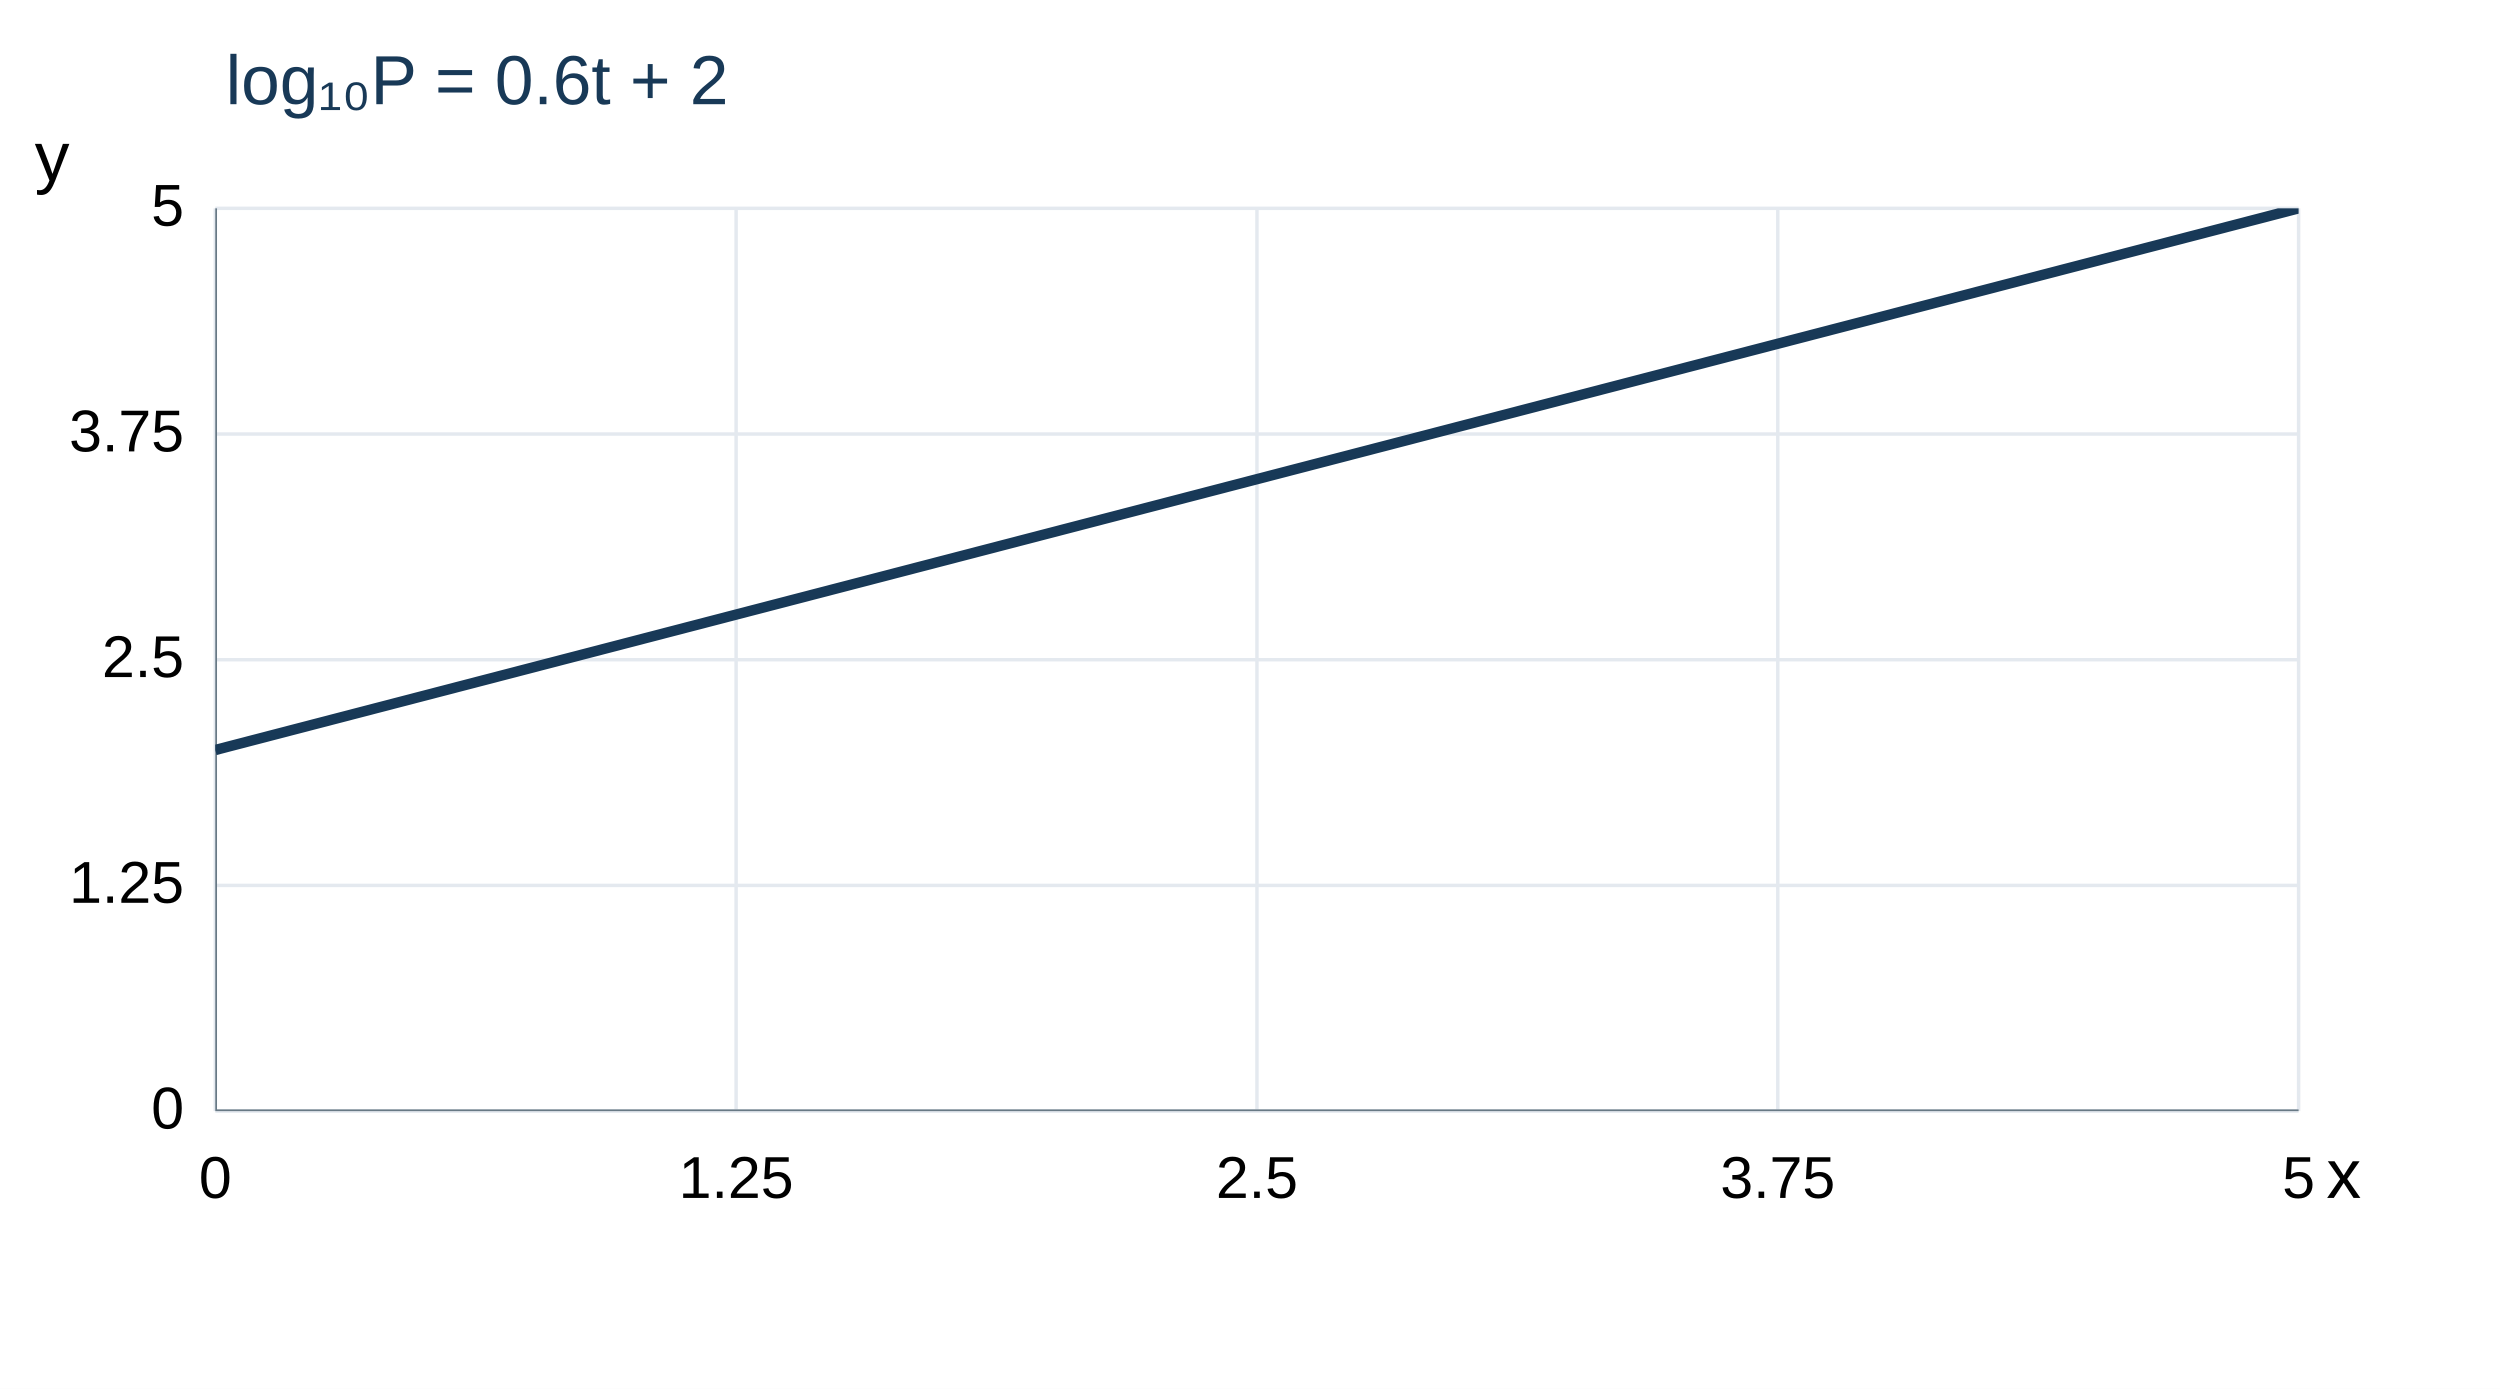
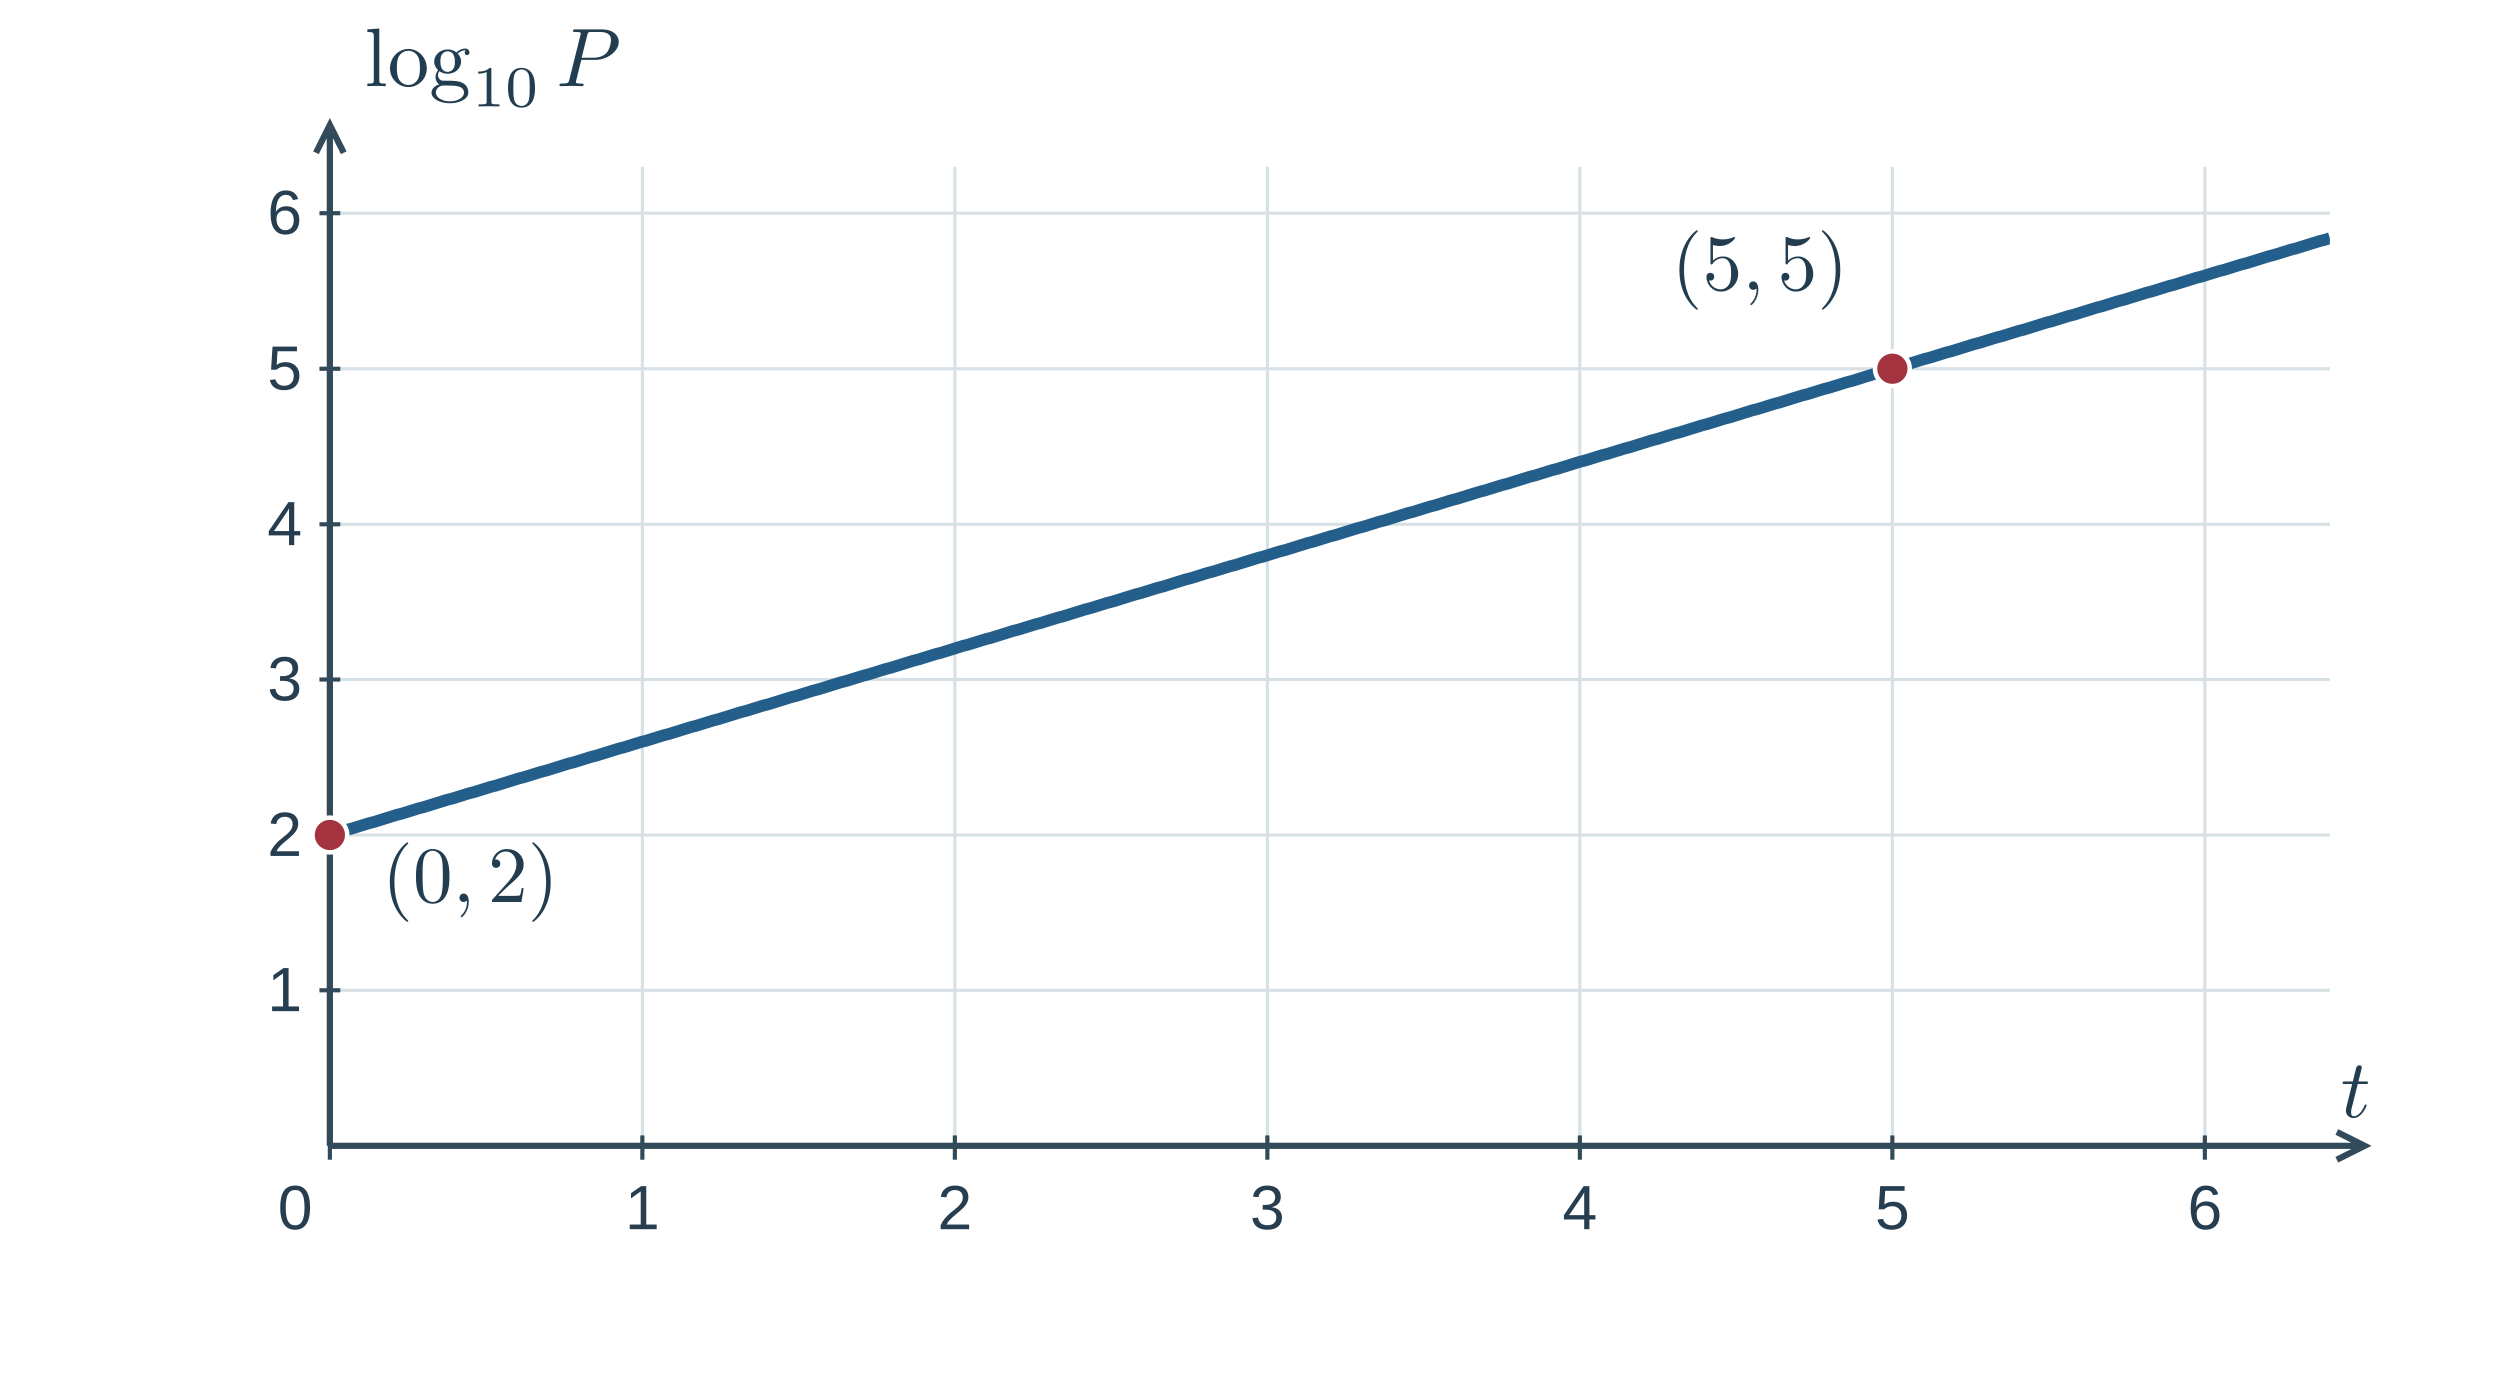
- <svg xmlns="http://www.w3.org/2000/svg" viewBox="0 0 720 400">
+ <svg xmlns="http://www.w3.org/2000/svg" xmlns:xlink="http://www.w3.org/1999/xlink" viewBox="0 0 720 400" role="img">
  <rect width="720" height="400" fill="white" />
  <defs>
    <clipPath id="plot">
-       <rect x="62" y="60" width="600" height="260" />
+       <rect x="95" y="48" width="576" height="282" />
    </clipPath>
  </defs>
-   <path d="M62.0 60 V320 M62 320.0 H662" stroke="#e4e9ef" />
-   <text x="62.0" y="345" text-anchor="middle" font-family="Arial" font-size="17">0</text>
-   <text x="53" y="325.0" text-anchor="end" font-family="Arial" font-size="17">0</text>
-   <path d="M212.0 60 V320 M62 255.0 H662" stroke="#e4e9ef" />
-   <text x="212.0" y="345" text-anchor="middle" font-family="Arial" font-size="17">1.25</text>
-   <text x="53" y="260.0" text-anchor="end" font-family="Arial" font-size="17">1.25</text>
-   <path d="M362.0 60 V320 M62 190.0 H662" stroke="#e4e9ef" />
-   <text x="362.0" y="345" text-anchor="middle" font-family="Arial" font-size="17">2.5</text>
-   <text x="53" y="195.0" text-anchor="end" font-family="Arial" font-size="17">2.5</text>
-   <path d="M512.0 60 V320 M62 125.0 H662" stroke="#e4e9ef" />
-   <text x="512.0" y="345" text-anchor="middle" font-family="Arial" font-size="17">3.75</text>
-   <text x="53" y="130.0" text-anchor="end" font-family="Arial" font-size="17">3.75</text>
-   <path d="M662.0 60 V320 M62 60.0 H662" stroke="#e4e9ef" />
-   <text x="662.0" y="345" text-anchor="middle" font-family="Arial" font-size="17">5</text>
-   <text x="53" y="65.0" text-anchor="end" font-family="Arial" font-size="17">5</text>
+   <path d="M95.0 48V330" stroke="#d7e0e5" stroke-width="0.9" fill="none" />
+   <path d="M185.0 48V330" stroke="#d7e0e5" stroke-width="0.9" fill="none" />
+   <path d="M275.0 48V330" stroke="#d7e0e5" stroke-width="0.9" fill="none" />
+   <path d="M365.0 48V330" stroke="#d7e0e5" stroke-width="0.9" fill="none" />
+   <path d="M455.0 48V330" stroke="#d7e0e5" stroke-width="0.9" fill="none" />
+   <path d="M545.0 48V330" stroke="#d7e0e5" stroke-width="0.9" fill="none" />
+   <path d="M635.0 48V330" stroke="#d7e0e5" stroke-width="0.9" fill="none" />
+   <path d="M95 330.0H671" stroke="#d7e0e5" stroke-width="0.9" fill="none" />
+   <path d="M95 285.2H671" stroke="#d7e0e5" stroke-width="0.9" fill="none" />
+   <path d="M95 240.5H671" stroke="#d7e0e5" stroke-width="0.9" fill="none" />
+   <path d="M95 195.7H671" stroke="#d7e0e5" stroke-width="0.9" fill="none" />
+   <path d="M95 151.0H671" stroke="#d7e0e5" stroke-width="0.9" fill="none" />
+   <path d="M95 106.2H671" stroke="#d7e0e5" stroke-width="0.9" fill="none" />
+   <path d="M95 61.4H671" stroke="#d7e0e5" stroke-width="0.9" fill="none" />
+   <path d="M95 330.0H681m-8 -4 8 4 -8 4M95.0 330V36m-4 8 4 -8 4 8" stroke="#324a59" stroke-width="1.8" fill="none" />
+   <path d="M95.0 327.0v7" stroke="#324a59" stroke-width="1.2" fill="none" />
+   <text x="85.0" y="354.0" text-anchor="middle" font-family="Arial, sans-serif" font-size="18" fill="#273e50">0</text>
+   <path d="M185.0 327.0v7" stroke="#324a59" stroke-width="1.2" fill="none" />
+   <text x="185.0" y="354.0" text-anchor="middle" font-family="Arial, sans-serif" font-size="18" fill="#273e50">1</text>
+   <path d="M275.0 327.0v7" stroke="#324a59" stroke-width="1.2" fill="none" />
+   <text x="275.0" y="354.0" text-anchor="middle" font-family="Arial, sans-serif" font-size="18" fill="#273e50">2</text>
+   <path d="M365.0 327.0v7" stroke="#324a59" stroke-width="1.2" fill="none" />
+   <text x="365.0" y="354.0" text-anchor="middle" font-family="Arial, sans-serif" font-size="18" fill="#273e50">3</text>
+   <path d="M455.0 327.0v7" stroke="#324a59" stroke-width="1.2" fill="none" />
+   <text x="455.0" y="354.0" text-anchor="middle" font-family="Arial, sans-serif" font-size="18" fill="#273e50">4</text>
+   <path d="M545.0 327.0v7" stroke="#324a59" stroke-width="1.2" fill="none" />
+   <text x="545.0" y="354.0" text-anchor="middle" font-family="Arial, sans-serif" font-size="18" fill="#273e50">5</text>
+   <path d="M635.0 327.0v7" stroke="#324a59" stroke-width="1.2" fill="none" />
+   <text x="635.0" y="354.0" text-anchor="middle" font-family="Arial, sans-serif" font-size="18" fill="#273e50">6</text>
+   <path d="M92.0 285.2h6" stroke="#324a59" stroke-width="1.2" fill="none" />
+   <text x="87.0" y="291.2" text-anchor="end" font-family="Arial, sans-serif" font-size="18" fill="#273e50">1</text>
+   <path d="M92.0 240.5h6" stroke="#324a59" stroke-width="1.2" fill="none" />
+   <text x="87.0" y="246.5" text-anchor="end" font-family="Arial, sans-serif" font-size="18" fill="#273e50">2</text>
+   <path d="M92.0 195.7h6" stroke="#324a59" stroke-width="1.2" fill="none" />
+   <text x="87.0" y="201.7" text-anchor="end" font-family="Arial, sans-serif" font-size="18" fill="#273e50">3</text>
+   <path d="M92.0 151.0h6" stroke="#324a59" stroke-width="1.2" fill="none" />
+   <text x="87.0" y="157.0" text-anchor="end" font-family="Arial, sans-serif" font-size="18" fill="#273e50">4</text>
+   <path d="M92.0 106.2h6" stroke="#324a59" stroke-width="1.2" fill="none" />
+   <text x="87.0" y="112.2" text-anchor="end" font-family="Arial, sans-serif" font-size="18" fill="#273e50">5</text>
+   <path d="M92.0 61.4h6" stroke="#324a59" stroke-width="1.2" fill="none" />
+   <text x="87.0" y="67.4" text-anchor="end" font-family="Arial, sans-serif" font-size="18" fill="#273e50">6</text>
+   <svg x="674.1" y="306.8" width="7.9" height="15.2" viewBox="76.712 56.528 3.288 6.346" fill="#233d50">
+     <defs>
+       <path id="m45-g2-116" d="M2.052-3.985H2.989C3.188-3.985 3.288-3.985 3.288-4.184C3.288-4.294 3.188-4.294 3.009-4.294H2.132C2.491-5.709 2.54-5.908 2.54-5.968C2.54-6.137 2.421-6.237 2.252-6.237C2.222-6.237 1.943-6.227 1.853-5.878L1.465-4.294H.528C.329-4.294 .229-4.294 .229-4.105C.229-3.985 .309-3.985 .508-3.985H1.385C.667-1.156 .628-.986 .628-.807C.628-.269 1.006 .11 1.544 .11C2.56 .11 3.128-1.345 3.128-1.425C3.128-1.524 3.049-1.524 3.009-1.524C2.919-1.524 2.909-1.494 2.859-1.385C2.431-.349 1.903-.11 1.564-.11C1.355-.11 1.255-.239 1.255-.568C1.255-.807 1.275-.877 1.315-1.046L2.052-3.985Z" />
+     </defs>
+     <g id="m45-page27">
+       <use x="76.712" y="62.765" xlink:href="#m45-g2-116" />
+     </g>
+   </svg>
+   <svg x="105.0" y="8.2" width="73.2" height="22.8" viewBox="76.712 55.851 30.481 9.489" fill="#233d50">
+     <defs>
+       <path id="m46-g5-48" d="M3.599-2.225C3.599-2.992 3.508-3.543 3.187-4.031C2.971-4.352 2.538-4.631 1.981-4.631C.363-4.631 .363-2.727 .363-2.225S.363 .139 1.981 .139S3.599-1.723 3.599-2.225ZM1.981-.056C1.66-.056 1.234-.244 1.095-.816C.997-1.227 .997-1.799 .997-2.315C.997-2.824 .997-3.354 1.102-3.738C1.248-4.289 1.695-4.435 1.981-4.435C2.357-4.435 2.72-4.205 2.845-3.801C2.957-3.424 2.964-2.922 2.964-2.315C2.964-1.799 2.964-1.283 2.873-.844C2.734-.209 2.26-.056 1.981-.056Z" />
+       <path id="m46-g5-49" d="M2.336-4.435C2.336-4.624 2.322-4.631 2.127-4.631C1.681-4.191 1.046-4.184 .76-4.184V-3.933C.928-3.933 1.388-3.933 1.771-4.129V-.572C1.771-.342 1.771-.251 1.074-.251H.809V0C.934-.007 1.792-.028 2.05-.028C2.267-.028 3.145-.007 3.299 0V-.251H3.034C2.336-.251 2.336-.342 2.336-.572V-4.435Z" />
+       <path id="m46-g2-80" d="M3.019-3.148H4.712C6.127-3.148 7.512-4.184 7.512-5.3C7.512-6.067 6.854-6.804 5.549-6.804H2.321C2.132-6.804 2.022-6.804 2.022-6.615C2.022-6.496 2.112-6.496 2.311-6.496C2.441-6.496 2.62-6.486 2.74-6.476C2.899-6.456 2.959-6.426 2.959-6.316C2.959-6.276 2.949-6.247 2.919-6.127L1.584-.777C1.484-.389 1.465-.309 .677-.309C.508-.309 .399-.309 .399-.12C.399 0 .518 0 .548 0C.827 0 1.534-.03 1.813-.03C2.022-.03 2.242-.02 2.451-.02C2.67-.02 2.889 0 3.098 0C3.168 0 3.298 0 3.298-.199C3.298-.309 3.208-.309 3.019-.309C2.65-.309 2.371-.309 2.371-.488C2.371-.548 2.391-.598 2.401-.658L3.019-3.148ZM3.736-6.117C3.826-6.466 3.846-6.496 4.274-6.496H5.23C6.057-6.496 6.585-6.227 6.585-5.539C6.585-5.151 6.386-4.294 5.998-3.935C5.499-3.487 4.902-3.407 4.463-3.407H3.059L3.736-6.117Z" />
+       <path id="m46-g4-103" d="M2.212-1.714C1.345-1.714 1.345-2.71 1.345-2.939C1.345-3.208 1.355-3.527 1.504-3.776C1.584-3.895 1.813-4.174 2.212-4.174C3.078-4.174 3.078-3.178 3.078-2.949C3.078-2.68 3.068-2.361 2.919-2.112C2.839-1.993 2.61-1.714 2.212-1.714ZM1.056-1.325C1.056-1.365 1.056-1.594 1.225-1.793C1.614-1.514 2.022-1.484 2.212-1.484C3.138-1.484 3.826-2.172 3.826-2.939C3.826-3.308 3.666-3.676 3.417-3.905C3.776-4.244 4.134-4.294 4.314-4.294C4.334-4.294 4.384-4.294 4.413-4.284C4.304-4.244 4.254-4.134 4.254-4.015C4.254-3.846 4.384-3.726 4.543-3.726C4.643-3.726 4.832-3.796 4.832-4.025C4.832-4.194 4.712-4.513 4.324-4.513C4.125-4.513 3.686-4.453 3.268-4.045C2.849-4.374 2.431-4.403 2.212-4.403C1.285-4.403 .598-3.716 .598-2.949C.598-2.511 .817-2.132 1.066-1.923C.936-1.773 .757-1.445 .757-1.096C.757-.787 .887-.408 1.196-.209C.598-.04 .279 .389 .279 .787C.279 1.504 1.265 2.052 2.481 2.052C3.656 2.052 4.692 1.544 4.692 .767C4.692 .418 4.553-.09 4.045-.369C3.517-.648 2.939-.648 2.331-.648C2.082-.648 1.654-.648 1.584-.658C1.265-.697 1.056-1.006 1.056-1.325ZM2.491 1.823C1.484 1.823 .797 1.315 .797 .787C.797 .329 1.176-.04 1.614-.07H2.202C3.059-.07 4.174-.07 4.174 .787C4.174 1.325 3.467 1.823 2.491 1.823Z" />
+       <path id="m46-g4-108" d="M1.763-6.914L.329-6.804V-6.496C1.026-6.496 1.106-6.426 1.106-5.938V-.757C1.106-.309 .996-.309 .329-.309V0C.658-.01 1.186-.03 1.435-.03S2.172-.01 2.54 0V-.309C1.873-.309 1.763-.309 1.763-.757V-6.914Z" />
+       <path id="m46-g4-111" d="M4.692-2.132C4.692-3.407 3.696-4.463 2.491-4.463C1.245-4.463 .279-3.377 .279-2.132C.279-.847 1.315 .11 2.481 .11C3.686 .11 4.692-.867 4.692-2.132ZM2.491-.139C2.062-.139 1.624-.349 1.355-.807C1.106-1.245 1.106-1.853 1.106-2.212C1.106-2.6 1.106-3.138 1.345-3.577C1.614-4.035 2.082-4.244 2.481-4.244C2.919-4.244 3.347-4.025 3.606-3.597S3.866-2.59 3.866-2.212C3.866-1.853 3.866-1.315 3.646-.877C3.427-.428 2.989-.139 2.491-.139Z" />
+     </defs>
+     <g id="m46-page40">
+       <use x="76.712" y="62.765" xlink:href="#m46-g4-108" />
+       <use x="79.48" y="62.765" xlink:href="#m46-g4-111" />
+       <use x="84.461" y="62.765" xlink:href="#m46-g4-103" />
+       <use x="89.581" y="65.2" xlink:href="#m46-g5-49" />
+       <use x="93.552" y="65.2" xlink:href="#m46-g5-48" />
+       <use x="99.682" y="62.765" xlink:href="#m46-g2-80" />
+     </g>
+   </svg>
  <g clip-path="url(#plot)">
-     <path d="M62 320.0 H662 M62.0 320 V60" stroke="#687985" />
-     <polyline points="62.00,216.00 63.20,215.69 64.40,215.38 65.60,215.06 66.80,214.75 68.00,214.44 69.20,214.13 70.40,213.82 71.60,213.50 72.80,213.19 74.00,212.88 75.20,212.57 76.40,212.26 77.60,211.94 78.80,211.63 80.00,211.32 81.20,211.01 82.40,210.70 83.60,210.38 84.80,210.07 86.00,209.76 87.20,209.45 88.40,209.14 89.60,208.82 90.80,208.51 92.00,208.20 93.20,207.89 94.40,207.58 95.60,207.26 96.80,206.95 98.00,206.64 99.20,206.33 100.40,206.02 101.60,205.70 102.80,205.39 104.00,205.08 105.20,204.77 106.40,204.46 107.60,204.14 108.80,203.83 110.00,203.52 111.20,203.21 112.40,202.90 113.60,202.58 114.80,202.27 116.00,201.96 117.20,201.65 118.40,201.34 119.60,201.02 120.80,200.71 122.00,200.40 123.20,200.09 124.40,199.78 125.60,199.46 126.80,199.15 128.00,198.84 129.20,198.53 130.40,198.22 131.60,197.90 132.80,197.59 134.00,197.28 135.20,196.97 136.40,196.66 137.60,196.34 138.80,196.03 140.00,195.72 141.20,195.41 142.40,195.10 143.60,194.78 144.80,194.47 146.00,194.16 147.20,193.85 148.40,193.54 149.60,193.22 150.80,192.91 152.00,192.60 153.20,192.29 154.40,191.98 155.60,191.66 156.80,191.35 158.00,191.04 159.20,190.73 160.40,190.42 161.60,190.10 162.80,189.79 164.00,189.48 165.20,189.17 166.40,188.86 167.60,188.54 168.80,188.23 170.00,187.92 171.20,187.61 172.40,187.30 173.60,186.98 174.80,186.67 176.00,186.36 177.20,186.05 178.40,185.74 179.60,185.42 180.80,185.11 182.00,184.80 183.20,184.49 184.40,184.18 185.60,183.86 186.80,183.55 188.00,183.24 189.20,182.93 190.40,182.62 191.60,182.30 192.80,181.99 194.00,181.68 195.20,181.37 196.40,181.06 197.60,180.74 198.80,180.43 200.00,180.12 201.20,179.81 202.40,179.50 203.60,179.18 204.80,178.87 206.00,178.56 207.20,178.25 208.40,177.94 209.60,177.62 210.80,177.31 212.00,177.00 213.20,176.69 214.40,176.38 215.60,176.06 216.80,175.75 218.00,175.44 219.20,175.13 220.40,174.82 221.60,174.50 222.80,174.19 224.00,173.88 225.20,173.57 226.40,173.26 227.60,172.94 228.80,172.63 230.00,172.32 231.20,172.01 232.40,171.70 233.60,171.38 234.80,171.07 236.00,170.76 237.20,170.45 238.40,170.14 239.60,169.82 240.80,169.51 242.00,169.20 243.20,168.89 244.40,168.58 245.60,168.26 246.80,167.95 248.00,167.64 249.20,167.33 250.40,167.02 251.60,166.70 252.80,166.39 254.00,166.08 255.20,165.77 256.40,165.46 257.60,165.14 258.80,164.83 260.00,164.52 261.20,164.21 262.40,163.90 263.60,163.58 264.80,163.27 266.00,162.96 267.20,162.65 268.40,162.34 269.60,162.02 270.80,161.71 272.00,161.40 273.20,161.09 274.40,160.78 275.60,160.46 276.80,160.15 278.00,159.84 279.20,159.53 280.40,159.22 281.60,158.90 282.80,158.59 284.00,158.28 285.20,157.97 286.40,157.66 287.60,157.34 288.80,157.03 290.00,156.72 291.20,156.41 292.40,156.10 293.60,155.78 294.80,155.47 296.00,155.16 297.20,154.85 298.40,154.54 299.60,154.22 300.80,153.91 302.00,153.60 303.20,153.29 304.40,152.98 305.60,152.66 306.80,152.35 308.00,152.04 309.20,151.73 310.40,151.42 311.60,151.10 312.80,150.79 314.00,150.48 315.20,150.17 316.40,149.86 317.60,149.54 318.80,149.23 320.00,148.92 321.20,148.61 322.40,148.30 323.60,147.98 324.80,147.67 326.00,147.36 327.20,147.05 328.40,146.74 329.60,146.42 330.80,146.11 332.00,145.80 333.20,145.49 334.40,145.18 335.60,144.86 336.80,144.55 338.00,144.24 339.20,143.93 340.40,143.62 341.60,143.30 342.80,142.99 344.00,142.68 345.20,142.37 346.40,142.06 347.60,141.74 348.80,141.43 350.00,141.12 351.20,140.81 352.40,140.50 353.60,140.18 354.80,139.87 356.00,139.56 357.20,139.25 358.40,138.94 359.60,138.62 360.80,138.31 362.00,138.00 363.20,137.69 364.40,137.38 365.60,137.06 366.80,136.75 368.00,136.44 369.20,136.13 370.40,135.82 371.60,135.50 372.80,135.19 374.00,134.88 375.20,134.57 376.40,134.26 377.60,133.94 378.80,133.63 380.00,133.32 381.20,133.01 382.40,132.70 383.60,132.38 384.80,132.07 386.00,131.76 387.20,131.45 388.40,131.14 389.60,130.82 390.80,130.51 392.00,130.20 393.20,129.89 394.40,129.58 395.60,129.26 396.80,128.95 398.00,128.64 399.20,128.33 400.40,128.02 401.60,127.70 402.80,127.39 404.00,127.08 405.20,126.77 406.40,126.46 407.60,126.14 408.80,125.83 410.00,125.52 411.20,125.21 412.40,124.90 413.60,124.58 414.80,124.27 416.00,123.96 417.20,123.65 418.40,123.34 419.60,123.02 420.80,122.71 422.00,122.40 423.20,122.09 424.40,121.78 425.60,121.46 426.80,121.15 428.00,120.84 429.20,120.53 430.40,120.22 431.60,119.90 432.80,119.59 434.00,119.28 435.20,118.97 436.40,118.66 437.60,118.34 438.80,118.03 440.00,117.72 441.20,117.41 442.40,117.10 443.60,116.78 444.80,116.47 446.00,116.16 447.20,115.85 448.40,115.54 449.60,115.22 450.80,114.91 452.00,114.60 453.20,114.29 454.40,113.98 455.60,113.66 456.80,113.35 458.00,113.04 459.20,112.73 460.40,112.42 461.60,112.10 462.80,111.79 464.00,111.48 465.20,111.17 466.40,110.86 467.60,110.54 468.80,110.23 470.00,109.92 471.20,109.61 472.40,109.30 473.60,108.98 474.80,108.67 476.00,108.36 477.20,108.05 478.40,107.74 479.60,107.42 480.80,107.11 482.00,106.80 483.20,106.49 484.40,106.18 485.60,105.86 486.80,105.55 488.00,105.24 489.20,104.93 490.40,104.62 491.60,104.30 492.80,103.99 494.00,103.68 495.20,103.37 496.40,103.06 497.60,102.74 498.80,102.43 500.00,102.12 501.20,101.81 502.40,101.50 503.60,101.18 504.80,100.87 506.00,100.56 507.20,100.25 508.40,99.94 509.60,99.62 510.80,99.31 512.00,99.00 513.20,98.69 514.40,98.38 515.60,98.06 516.80,97.75 518.00,97.44 519.20,97.13 520.40,96.82 521.60,96.50 522.80,96.19 524.00,95.88 525.20,95.57 526.40,95.26 527.60,94.94 528.80,94.63 530.00,94.32 531.20,94.01 532.40,93.70 533.60,93.38 534.80,93.07 536.00,92.76 537.20,92.45 538.40,92.14 539.60,91.82 540.80,91.51 542.00,91.20 543.20,90.89 544.40,90.58 545.60,90.26 546.80,89.95 548.00,89.64 549.20,89.33 550.40,89.02 551.60,88.70 552.80,88.39 554.00,88.08 555.20,87.77 556.40,87.46 557.60,87.14 558.80,86.83 560.00,86.52 561.20,86.21 562.40,85.90 563.60,85.58 564.80,85.27 566.00,84.96 567.20,84.65 568.40,84.34 569.60,84.02 570.80,83.71 572.00,83.40 573.20,83.09 574.40,82.78 575.60,82.46 576.80,82.15 578.00,81.84 579.20,81.53 580.40,81.22 581.60,80.90 582.80,80.59 584.00,80.28 585.20,79.97 586.40,79.66 587.60,79.34 588.80,79.03 590.00,78.72 591.20,78.41 592.40,78.10 593.60,77.78 594.80,77.47 596.00,77.16 597.20,76.85 598.40,76.54 599.60,76.22 600.80,75.91 602.00,75.60 603.20,75.29 604.40,74.98 605.60,74.66 606.80,74.35 608.00,74.04 609.20,73.73 610.40,73.42 611.60,73.10 612.80,72.79 614.00,72.48 615.20,72.17 616.40,71.86 617.60,71.54 618.80,71.23 620.00,70.92 621.20,70.61 622.40,70.30 623.60,69.98 624.80,69.67 626.00,69.36 627.20,69.05 628.40,68.74 629.60,68.42 630.80,68.11 632.00,67.80 633.20,67.49 634.40,67.18 635.60,66.86 636.80,66.55 638.00,66.24 639.20,65.93 640.40,65.62 641.60,65.30 642.80,64.99 644.00,64.68 645.20,64.37 646.40,64.06 647.60,63.74 648.80,63.43 650.00,63.12 651.20,62.81 652.40,62.50 653.60,62.18 654.80,61.87 656.00,61.56 657.20,61.25 658.40,60.94 659.60,60.62 660.80,60.31 662.00,60.00" fill="none" stroke="#183957" stroke-width="3" />
+     <path d="M95.0 240.5 L96.6 240.0 L98.2 239.5 L99.8 239.0 L101.4 238.6 L103.0 238.1 L104.6 237.6 L106.2 237.1 L107.8 236.7 L109.4 236.2 L111.0 235.7 L112.6 235.2 L114.2 234.7 L115.8 234.3 L117.4 233.8 L119.0 233.3 L120.6 232.8 L122.2 232.4 L123.8 231.9 L125.4 231.4 L127.0 230.9 L128.6 230.4 L130.2 230.0 L131.8 229.5 L133.4 229.0 L135.0 228.5 L136.6 228.1 L138.2 227.6 L139.8 227.1 L141.4 226.6 L143.0 226.2 L144.6 225.7 L146.2 225.2 L147.8 224.7 L149.4 224.2 L151.0 223.8 L152.6 223.3 L154.2 222.8 L155.8 222.3 L157.4 221.9 L159.0 221.4 L160.6 220.9 L162.2 220.4 L163.8 219.9 L165.4 219.5 L167.0 219.0 L168.6 218.5 L170.2 218.0 L171.8 217.6 L173.4 217.1 L175.0 216.6 L176.6 216.1 L178.2 215.6 L179.8 215.2 L181.4 214.7 L183.0 214.2 L184.6 213.7 L186.2 213.3 L187.8 212.8 L189.4 212.3 L191.0 211.8 L192.6 211.4 L194.2 210.9 L195.8 210.4 L197.4 209.9 L199.0 209.4 L200.6 209.0 L202.2 208.5 L203.8 208.0 L205.4 207.5 L207.0 207.1 L208.6 206.6 L210.2 206.1 L211.8 205.6 L213.4 205.1 L215.0 204.7 L216.6 204.2 L218.2 203.7 L219.8 203.2 L221.4 202.8 L223.0 202.3 L224.6 201.8 L226.2 201.3 L227.8 200.8 L229.4 200.4 L231.0 199.9 L232.6 199.4 L234.2 198.9 L235.8 198.5 L237.4 198.0 L239.0 197.5 L240.6 197.0 L242.2 196.5 L243.8 196.1 L245.4 195.6 L247.0 195.1 L248.6 194.6 L250.2 194.2 L251.8 193.7 L253.4 193.2 L255.0 192.7 L256.6 192.3 L258.2 191.8 L259.8 191.3 L261.4 190.8 L263.0 190.3 L264.6 189.9 L266.2 189.4 L267.8 188.9 L269.4 188.4 L271.0 188.0 L272.6 187.5 L274.2 187.0 L275.8 186.5 L277.4 186.0 L279.0 185.6 L280.6 185.1 L282.2 184.6 L283.8 184.1 L285.4 183.7 L287.0 183.2 L288.6 182.7 L290.2 182.2 L291.8 181.7 L293.4 181.3 L295.0 180.8 L296.6 180.3 L298.2 179.8 L299.8 179.4 L301.4 178.9 L303.0 178.4 L304.6 177.9 L306.2 177.5 L307.8 177.0 L309.4 176.5 L311.0 176.0 L312.6 175.5 L314.2 175.1 L315.8 174.6 L317.4 174.1 L319.0 173.6 L320.6 173.2 L322.2 172.7 L323.8 172.2 L325.4 171.7 L327.0 171.2 L328.6 170.8 L330.2 170.3 L331.8 169.8 L333.4 169.3 L335.0 168.9 L336.6 168.4 L338.2 167.9 L339.8 167.4 L341.4 166.9 L343.0 166.5 L344.6 166.0 L346.2 165.5 L347.8 165.0 L349.4 164.6 L351.0 164.1 L352.6 163.6 L354.2 163.1 L355.8 162.7 L357.4 162.2 L359.0 161.7 L360.6 161.2 L362.2 160.7 L363.8 160.3 L365.4 159.8 L367.0 159.3 L368.6 158.8 L370.2 158.4 L371.8 157.9 L373.4 157.4 L375.0 156.9 L376.6 156.4 L378.2 156.0 L379.8 155.5 L381.4 155.0 L383.0 154.5 L384.6 154.1 L386.2 153.6 L387.8 153.1 L389.4 152.6 L391.0 152.1 L392.6 151.7 L394.2 151.2 L395.8 150.7 L397.4 150.2 L399.0 149.8 L400.6 149.3 L402.2 148.8 L403.8 148.3 L405.4 147.8 L407.0 147.4 L408.6 146.9 L410.2 146.4 L411.8 145.9 L413.4 145.5 L415.0 145.0 L416.6 144.5 L418.2 144.0 L419.8 143.6 L421.4 143.1 L423.0 142.6 L424.6 142.1 L426.2 141.6 L427.8 141.2 L429.4 140.7 L431.0 140.2 L432.6 139.7 L434.2 139.3 L435.8 138.8 L437.4 138.3 L439.0 137.8 L440.6 137.3 L442.2 136.9 L443.8 136.4 L445.4 135.9 L447.0 135.4 L448.6 135.0 L450.2 134.5 L451.8 134.0 L453.4 133.5 L455.0 133.0 L456.6 132.6 L458.2 132.1 L459.8 131.6 L461.4 131.1 L463.0 130.7 L464.6 130.2 L466.2 129.7 L467.8 129.2 L469.4 128.8 L471.0 128.3 L472.6 127.8 L474.2 127.3 L475.8 126.8 L477.4 126.4 L479.0 125.9 L480.6 125.4 L482.2 124.9 L483.8 124.5 L485.4 124.0 L487.0 123.5 L488.6 123.0 L490.2 122.5 L491.8 122.1 L493.4 121.6 L495.0 121.1 L496.6 120.6 L498.2 120.2 L499.8 119.7 L501.4 119.2 L503.0 118.7 L504.6 118.2 L506.2 117.8 L507.8 117.3 L509.4 116.8 L511.0 116.3 L512.6 115.9 L514.2 115.4 L515.8 114.9 L517.4 114.4 L519.0 113.9 L520.6 113.5 L522.2 113.0 L523.8 112.5 L525.4 112.0 L527.0 111.6 L528.6 111.1 L530.2 110.6 L531.8 110.1 L533.4 109.7 L535.0 109.2 L536.6 108.7 L538.2 108.2 L539.8 107.7 L541.4 107.3 L543.0 106.8 L544.6 106.3 L546.2 105.8 L547.8 105.4 L549.4 104.9 L551.0 104.4 L552.6 103.9 L554.2 103.4 L555.8 103.0 L557.4 102.5 L559.0 102.0 L560.6 101.5 L562.2 101.1 L563.8 100.6 L565.4 100.1 L567.0 99.6 L568.6 99.1 L570.2 98.7 L571.8 98.2 L573.4 97.7 L575.0 97.2 L576.6 96.8 L578.2 96.3 L579.8 95.8 L581.4 95.3 L583.0 94.9 L584.6 94.4 L586.2 93.9 L587.8 93.4 L589.4 92.9 L591.0 92.5 L592.6 92.0 L594.2 91.5 L595.8 91.0 L597.4 90.6 L599.0 90.1 L600.6 89.6 L602.2 89.1 L603.8 88.6 L605.4 88.2 L607.0 87.7 L608.6 87.2 L610.2 86.7 L611.8 86.3 L613.4 85.8 L615.0 85.3 L616.6 84.8 L618.2 84.3 L619.8 83.9 L621.4 83.4 L623.0 82.9 L624.6 82.4 L626.2 82.0 L627.8 81.5 L629.4 81.0 L631.0 80.5 L632.6 80.0 L634.2 79.6 L635.8 79.1 L637.4 78.6 L639.0 78.1 L640.6 77.7 L642.2 77.2 L643.8 76.7 L645.4 76.2 L647.0 75.8 L648.6 75.3 L650.2 74.8 L651.8 74.3 L653.4 73.8 L655.0 73.4 L656.6 72.9 L658.2 72.4 L659.8 71.9 L661.4 71.5 L663.0 71.0 L664.6 70.5 L666.2 70.0 L667.8 69.5 L669.4 69.1 L671.0 68.6" stroke="#245e8a" stroke-width="3.4" fill="none" />
  </g>
-   <text x="65" y="30" font-family="Arial" font-size="20" fill="#183957">log₁₀P = 0.6t + 2</text>
-   <text x="670" y="345" font-family="Arial" font-size="20">x</text>
-   <text x="10" y="52" font-family="Arial" font-size="20">y</text>
+   <circle cx="95.00" cy="240.48" r="5" fill="#a2333f" stroke="white" stroke-width="1.3" />
+   <circle cx="545.00" cy="106.19" r="5" fill="#a2333f" stroke="white" stroke-width="1.3" />
+   <svg x="110.0" y="242.6" width="48.6" height="22.9" viewBox="76.712 55.293 21.144 9.963" fill="#233d50">
+     <defs>
+       <path id="m52-g2-59" d="M2.022-.01C2.022-.667 1.773-1.056 1.385-1.056C1.056-1.056 .857-.807 .857-.528C.857-.259 1.056 0 1.385 0C1.504 0 1.634-.04 1.733-.13C1.763-.149 1.773-.159 1.783-.159S1.803-.149 1.803-.01C1.803 .727 1.455 1.325 1.126 1.654C1.016 1.763 1.016 1.783 1.016 1.813C1.016 1.883 1.066 1.923 1.116 1.923C1.225 1.923 2.022 1.156 2.022-.01Z" />
+       <path id="m52-g4-40" d="M3.298 2.391C3.298 2.361 3.298 2.341 3.128 2.172C1.883 .917 1.564-.966 1.564-2.491C1.564-4.224 1.943-5.958 3.168-7.203C3.298-7.323 3.298-7.342 3.298-7.372C3.298-7.442 3.258-7.472 3.198-7.472C3.098-7.472 2.202-6.795 1.614-5.529C1.106-4.433 .986-3.328 .986-2.491C.986-1.714 1.096-.508 1.644 .618C2.242 1.843 3.098 2.491 3.198 2.491C3.258 2.491 3.298 2.461 3.298 2.391Z" />
+       <path id="m52-g4-41" d="M2.879-2.491C2.879-3.268 2.77-4.473 2.222-5.599C1.624-6.824 .767-7.472 .667-7.472C.608-7.472 .568-7.432 .568-7.372C.568-7.342 .568-7.323 .757-7.143C1.733-6.157 2.301-4.573 2.301-2.491C2.301-.787 1.933 .966 .697 2.222C.568 2.341 .568 2.361 .568 2.391C.568 2.451 .608 2.491 .667 2.491C.767 2.491 1.664 1.813 2.252 .548C2.76-.548 2.879-1.654 2.879-2.491Z" />
+       <path id="m52-g4-48" d="M4.583-3.188C4.583-3.985 4.533-4.782 4.184-5.519C3.726-6.476 2.909-6.635 2.491-6.635C1.893-6.635 1.166-6.376 .757-5.45C.438-4.762 .389-3.985 .389-3.188C.389-2.441 .428-1.544 .837-.787C1.265 .02 1.993 .219 2.481 .219C3.019 .219 3.776 .01 4.214-.936C4.533-1.624 4.583-2.401 4.583-3.188ZM2.481 0C2.092 0 1.504-.249 1.325-1.205C1.215-1.803 1.215-2.72 1.215-3.308C1.215-3.945 1.215-4.603 1.295-5.141C1.484-6.326 2.232-6.416 2.481-6.416C2.809-6.416 3.467-6.237 3.656-5.25C3.756-4.692 3.756-3.935 3.756-3.308C3.756-2.56 3.756-1.883 3.646-1.245C3.497-.299 2.929 0 2.481 0Z" />
+       <path id="m52-g4-50" d="M1.265-.767L2.321-1.793C3.875-3.168 4.473-3.706 4.473-4.702C4.473-5.838 3.577-6.635 2.361-6.635C1.235-6.635 .498-5.719 .498-4.832C.498-4.274 .996-4.274 1.026-4.274C1.196-4.274 1.544-4.394 1.544-4.802C1.544-5.061 1.365-5.32 1.016-5.32C.936-5.32 .917-5.32 .887-5.31C1.116-5.958 1.654-6.326 2.232-6.326C3.138-6.326 3.567-5.519 3.567-4.702C3.567-3.905 3.068-3.118 2.521-2.501L.608-.369C.498-.259 .498-.239 .498 0H4.194L4.473-1.733H4.224C4.174-1.435 4.105-.996 4.005-.847C3.935-.767 3.278-.767 3.059-.767H1.265Z" />
+     </defs>
+     <g id="m52-page41">
+       <use x="76.712" y="62.765" xlink:href="#m52-g4-40" />
+       <use x="80.587" y="62.765" xlink:href="#m52-g4-48" />
+       <use x="85.568" y="62.765" xlink:href="#m52-g2-59" />
+       <use x="89.996" y="62.765" xlink:href="#m52-g4-50" />
+       <use x="94.977" y="62.765" xlink:href="#m52-g4-41" />
+     </g>
+   </svg>
+   <svg x="481.4" y="66.3" width="48.6" height="22.9" viewBox="76.712 55.293 21.144 9.963" fill="#233d50">
+     <defs>
+       <path id="m53-g2-59" d="M2.022-.01C2.022-.667 1.773-1.056 1.385-1.056C1.056-1.056 .857-.807 .857-.528C.857-.259 1.056 0 1.385 0C1.504 0 1.634-.04 1.733-.13C1.763-.149 1.773-.159 1.783-.159S1.803-.149 1.803-.01C1.803 .727 1.455 1.325 1.126 1.654C1.016 1.763 1.016 1.783 1.016 1.813C1.016 1.883 1.066 1.923 1.116 1.923C1.225 1.923 2.022 1.156 2.022-.01Z" />
+       <path id="m53-g4-40" d="M3.298 2.391C3.298 2.361 3.298 2.341 3.128 2.172C1.883 .917 1.564-.966 1.564-2.491C1.564-4.224 1.943-5.958 3.168-7.203C3.298-7.323 3.298-7.342 3.298-7.372C3.298-7.442 3.258-7.472 3.198-7.472C3.098-7.472 2.202-6.795 1.614-5.529C1.106-4.433 .986-3.328 .986-2.491C.986-1.714 1.096-.508 1.644 .618C2.242 1.843 3.098 2.491 3.198 2.491C3.258 2.491 3.298 2.461 3.298 2.391Z" />
+       <path id="m53-g4-41" d="M2.879-2.491C2.879-3.268 2.77-4.473 2.222-5.599C1.624-6.824 .767-7.472 .667-7.472C.608-7.472 .568-7.432 .568-7.372C.568-7.342 .568-7.323 .757-7.143C1.733-6.157 2.301-4.573 2.301-2.491C2.301-.787 1.933 .966 .697 2.222C.568 2.341 .568 2.361 .568 2.391C.568 2.451 .608 2.491 .667 2.491C.767 2.491 1.664 1.813 2.252 .548C2.76-.548 2.879-1.654 2.879-2.491Z" />
+       <path id="m53-g4-53" d="M4.473-2.002C4.473-3.188 3.656-4.184 2.58-4.184C2.102-4.184 1.674-4.025 1.315-3.676V-5.619C1.514-5.559 1.843-5.489 2.162-5.489C3.387-5.489 4.085-6.396 4.085-6.526C4.085-6.585 4.055-6.635 3.985-6.635C3.975-6.635 3.955-6.635 3.905-6.605C3.706-6.516 3.218-6.316 2.55-6.316C2.152-6.316 1.694-6.386 1.225-6.595C1.146-6.625 1.126-6.625 1.106-6.625C1.006-6.625 1.006-6.545 1.006-6.386V-3.437C1.006-3.258 1.006-3.178 1.146-3.178C1.215-3.178 1.235-3.208 1.275-3.268C1.385-3.427 1.753-3.965 2.56-3.965C3.078-3.965 3.328-3.507 3.407-3.328C3.567-2.959 3.587-2.57 3.587-2.072C3.587-1.724 3.587-1.126 3.347-.707C3.108-.319 2.74-.06 2.281-.06C1.554-.06 .986-.588 .817-1.176C.847-1.166 .877-1.156 .986-1.156C1.315-1.156 1.484-1.405 1.484-1.644S1.315-2.132 .986-2.132C.847-2.132 .498-2.062 .498-1.604C.498-.747 1.186 .219 2.301 .219C3.457 .219 4.473-.737 4.473-2.002Z" />
+     </defs>
+     <g id="m53-page42">
+       <use x="76.712" y="62.765" xlink:href="#m53-g4-40" />
+       <use x="80.587" y="62.765" xlink:href="#m53-g4-53" />
+       <use x="85.568" y="62.765" xlink:href="#m53-g2-59" />
+       <use x="89.996" y="62.765" xlink:href="#m53-g4-53" />
+       <use x="94.977" y="62.765" xlink:href="#m53-g4-41" />
+     </g>
+   </svg>
</svg>
